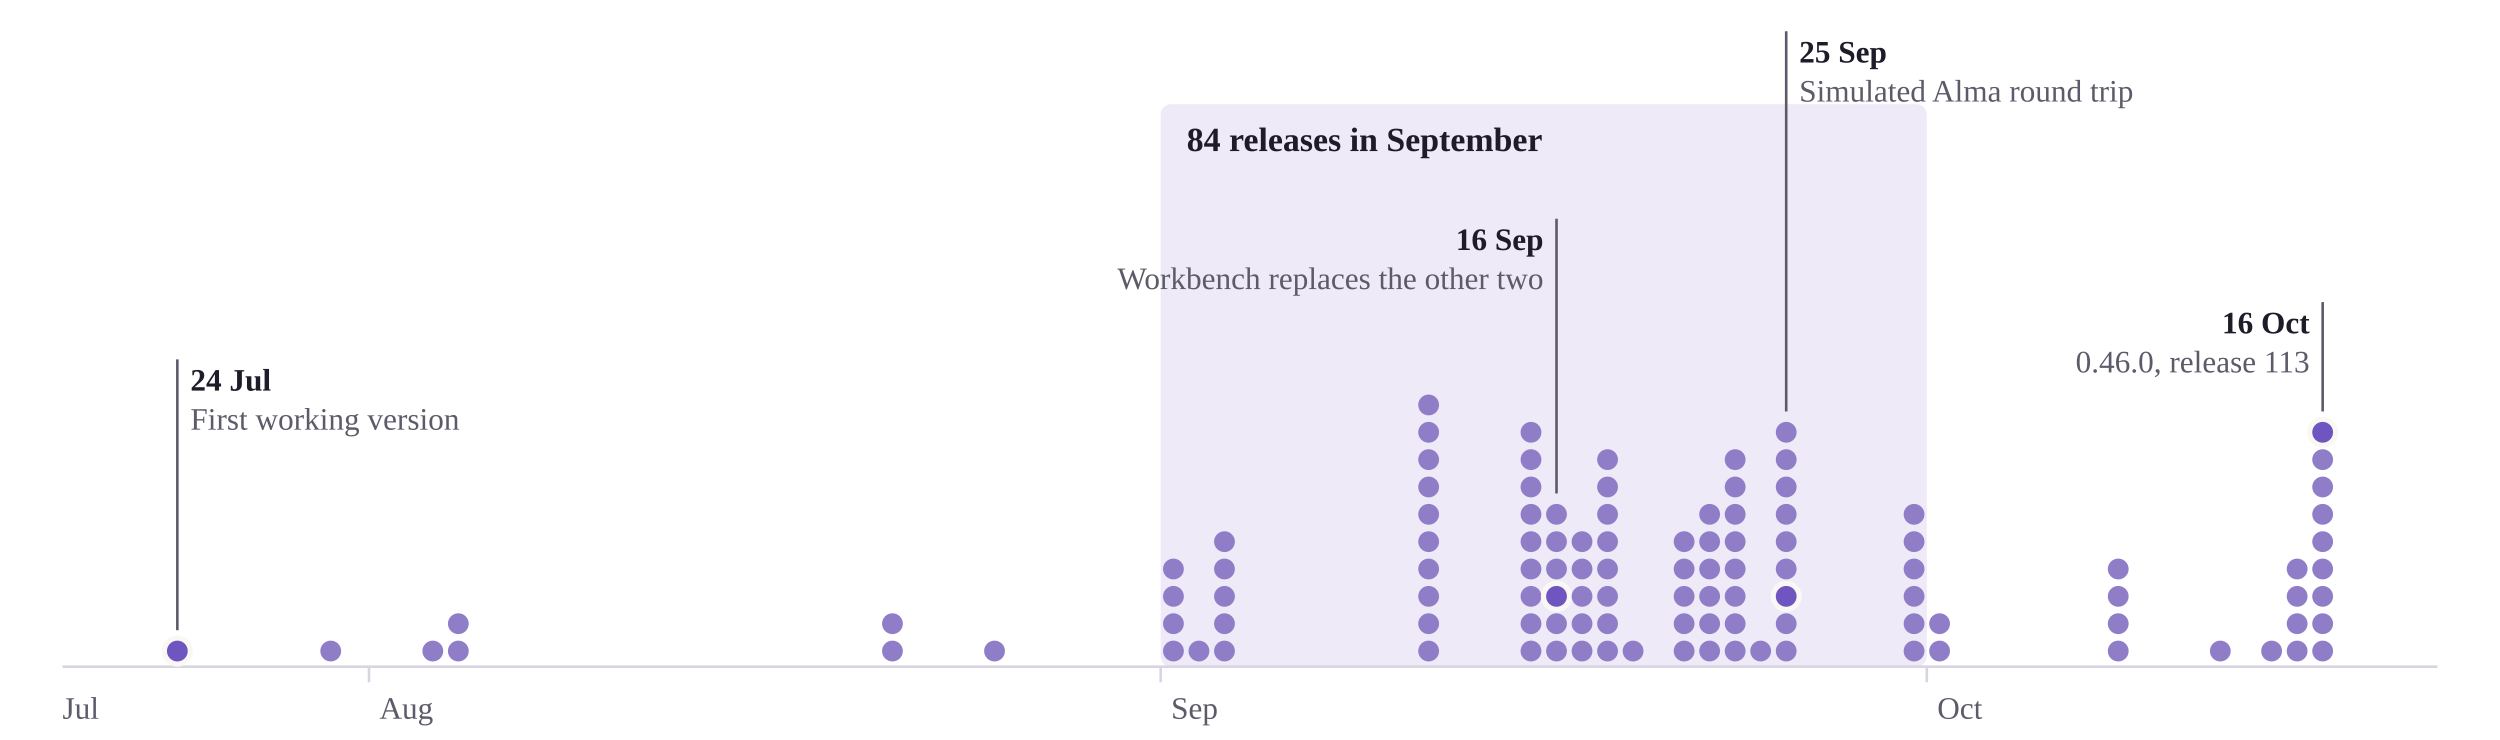
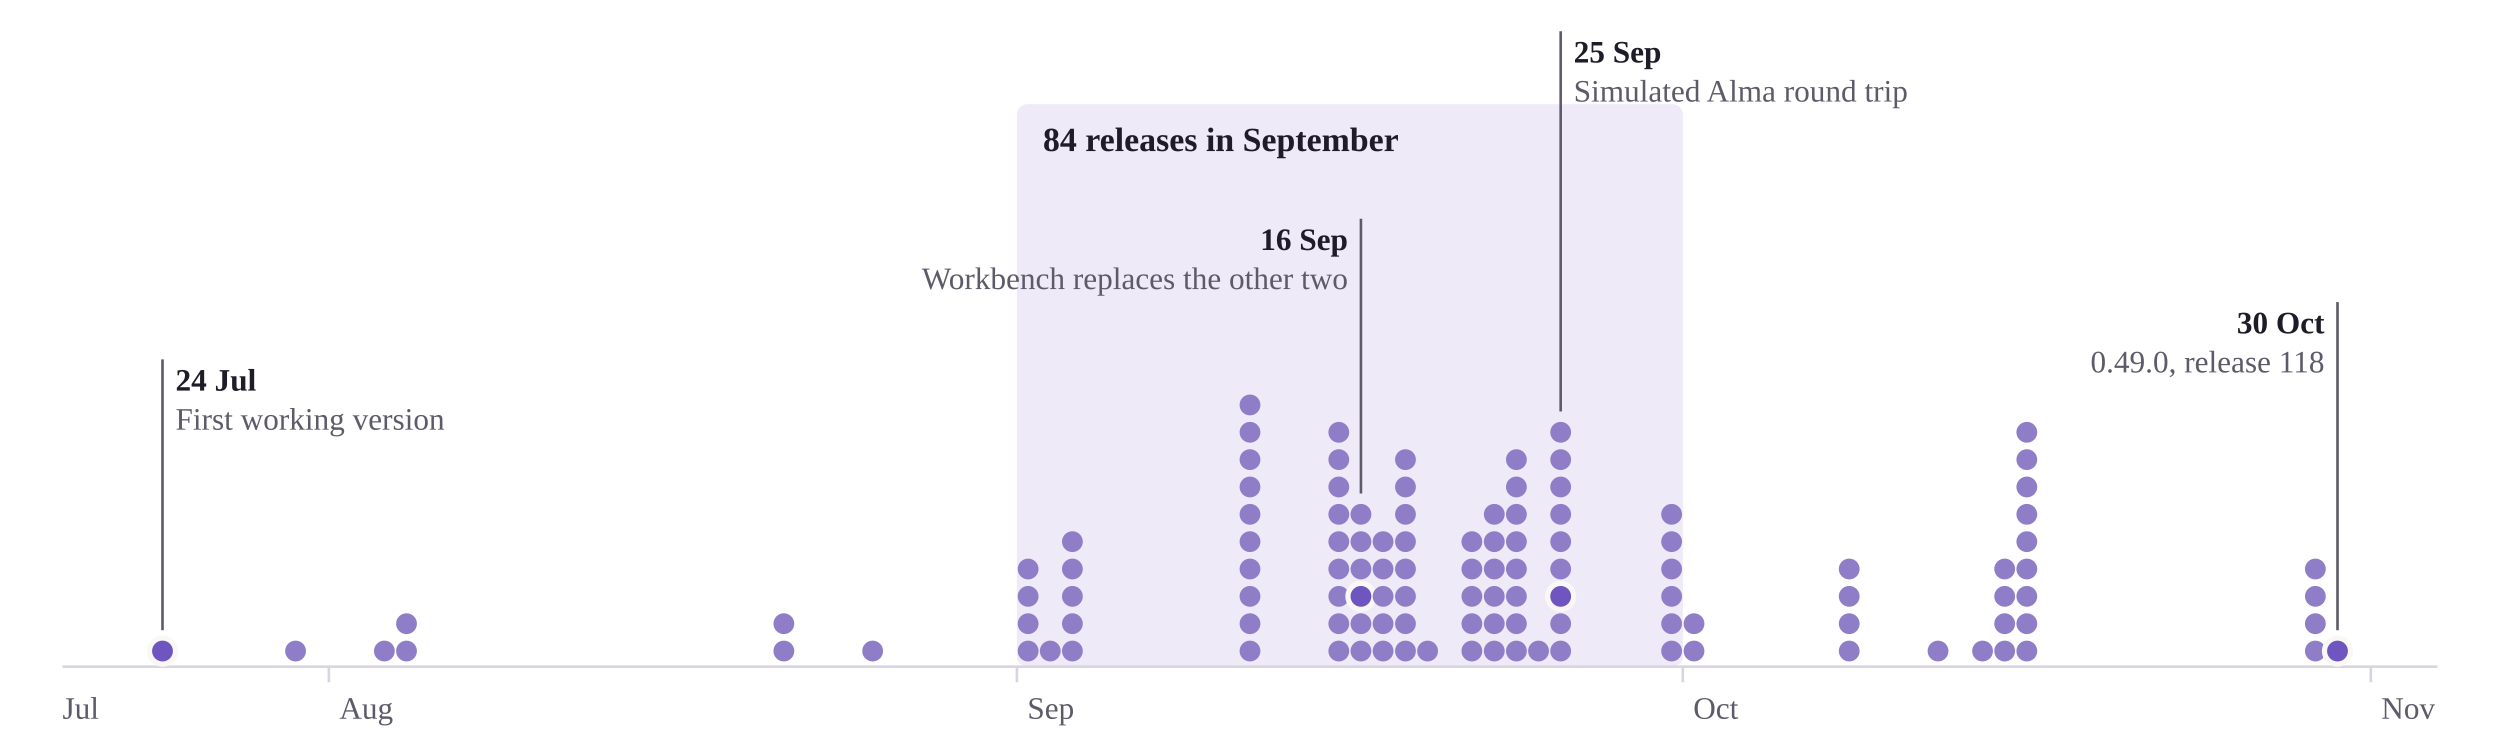
<svg xmlns="http://www.w3.org/2000/svg" class="fig" viewBox="0 0 960 284" role="img" aria-labelledby="fig-releases-wide-t fig-releases-wide-d">
  <style>.fig text{font-family:var(--fig-sans,"Inter",system-ui,sans-serif);fill:var(--fig-ink,#1f1c29)}
.fig .mono{font-family:var(--fig-mono,ui-monospace,"SFMono-Regular",Menlo,Consolas,monospace)}
.fig .muted{fill:var(--fig-muted,#5d5a69)}
.fig .strong{font-weight:600}
.fig .rule{stroke:var(--fig-line,#d9d5e0);stroke-width:1;fill:none}
.fig .leader{stroke:var(--fig-muted,#5d5a69);stroke-width:1;fill:none}
.fig .band{fill:var(--fig-band,#efeaf7)}
.fig .chip{fill:none;stroke:var(--fig-line,#d9d5e0);stroke-width:1}
.fig .sf-a-stroke{stroke:var(--fig-sf-a,#6f55c0);stroke-width:2.5}
.fig .sf-b-stroke{stroke:var(--fig-sf-b,#d9592a);stroke-width:2.5}
.fig .sf-i-stroke{stroke:var(--fig-sf-i,#138a60);stroke-width:2.5}
.fig .sf-j-stroke{stroke:var(--fig-sf-j,#b07a00);stroke-width:2.5}
.fig .dot{fill:var(--fig-dot,#8f7dc8)}
.fig .dot-key{fill:var(--fig-accent,#6f55c0);stroke:var(--fig-surface,#faf8f5);stroke-width:2}
.fig .hit{fill:transparent}
.fig .hit:hover{fill:var(--fig-line,#d9d5e0);fill-opacity:.5}
.fig .seg-clean{fill:var(--fig-grey-1,#8e8a99)}
.fig .seg-warned{fill:var(--fig-accent-soft,#c4b6ea)}
.fig .seg-lost{fill:var(--fig-accent,#6f55c0)}
.fig .seg-none{fill:var(--fig-grey-2,#d3d0db)}
.fig .on-accent{fill:var(--fig-on-accent,#fff)}
.fig .sf-a{fill:var(--fig-sf-a,#6f55c0)}
.fig .sf-b{fill:var(--fig-sf-b,#d9592a)}
.fig .sf-i{fill:var(--fig-sf-i,#138a60)}
.fig .sf-j{fill:var(--fig-sf-j,#b07a00)}
.fig .arrow{stroke:var(--fig-muted,#5d5a69);stroke-width:1.5;fill:none}</style>
-   <rect class="band" x="445.7" y="40" width="294.2" height="216" rx="4" />
-   <text x="455.7" y="58.0" font-size="13" class="strong">84 releases in September</text>
+   <rect class="band" x="390.5" y="40" width="255.7" height="216" rx="4" />
+   <text x="400.5" y="58.0" font-size="13" class="strong">84 releases in September</text>
  <line class="rule" x1="24" x2="936" y1="256" y2="256" />
  <text x="24.0" y="276.0" font-size="12" class="muted">Jul</text>
-   <line class="rule" x1="141.7" x2="141.7" y1="256" y2="262" />
-   <text x="145.7" y="276.0" font-size="12" class="muted">Aug</text>
-   <line class="rule" x1="445.7" x2="445.7" y1="256" y2="262" />
-   <text x="449.7" y="276.0" font-size="12" class="muted">Sep</text>
-   <line class="rule" x1="739.9" x2="739.9" y1="256" y2="262" />
-   <text x="743.9" y="276.0" font-size="12" class="muted">Oct</text>
-   <circle class="dot-key" cx="68.1" cy="250.0" r="5" />
-   <rect class="hit" x="63.2" y="243.0" width="9.8" height="14.0" />
-   <circle class="dot" cx="127.0" cy="250.0" r="4" />
-   <rect class="hit" x="122.1" y="243.0" width="9.8" height="14.0" />
-   <circle class="dot" cx="166.2" cy="250.0" r="4" />
-   <rect class="hit" x="161.3" y="243.0" width="9.8" height="14.0" />
-   <circle class="dot" cx="176.0" cy="250.0" r="4" />
-   <circle class="dot" cx="176.0" cy="239.5" r="4" />
-   <rect class="hit" x="171.1" y="232.5" width="9.8" height="24.5" />
-   <circle class="dot" cx="342.7" cy="250.0" r="4" />
-   <circle class="dot" cx="342.7" cy="239.5" r="4" />
-   <rect class="hit" x="337.8" y="232.5" width="9.8" height="24.5" />
-   <circle class="dot" cx="381.9" cy="250.0" r="4" />
-   <rect class="hit" x="377.0" y="243.0" width="9.8" height="14.0" />
-   <circle class="dot" cx="450.6" cy="250.0" r="4" />
-   <circle class="dot" cx="450.6" cy="239.5" r="4" />
-   <circle class="dot" cx="450.6" cy="229.0" r="4" />
-   <circle class="dot" cx="450.6" cy="218.5" r="4" />
-   <rect class="hit" x="445.7" y="211.5" width="9.8" height="45.5" />
-   <circle class="dot" cx="460.4" cy="250.0" r="4" />
-   <rect class="hit" x="455.5" y="243.0" width="9.8" height="14.0" />
-   <circle class="dot" cx="470.2" cy="250.0" r="4" />
-   <circle class="dot" cx="470.2" cy="239.5" r="4" />
-   <circle class="dot" cx="470.2" cy="229.0" r="4" />
-   <circle class="dot" cx="470.2" cy="218.5" r="4" />
-   <circle class="dot" cx="470.2" cy="208.0" r="4" />
-   <rect class="hit" x="465.3" y="201.0" width="9.8" height="56.0" />
-   <circle class="dot" cx="548.6" cy="250.0" r="4" />
-   <circle class="dot" cx="548.6" cy="239.5" r="4" />
-   <circle class="dot" cx="548.6" cy="229.0" r="4" />
-   <circle class="dot" cx="548.6" cy="218.5" r="4" />
-   <circle class="dot" cx="548.6" cy="208.0" r="4" />
-   <circle class="dot" cx="548.6" cy="197.5" r="4" />
-   <circle class="dot" cx="548.6" cy="187.0" r="4" />
-   <circle class="dot" cx="548.6" cy="176.5" r="4" />
-   <circle class="dot" cx="548.6" cy="166.0" r="4" />
-   <circle class="dot" cx="548.6" cy="155.5" r="4" />
-   <rect class="hit" x="543.7" y="148.5" width="9.8" height="108.5" />
-   <circle class="dot" cx="587.9" cy="250.0" r="4" />
-   <circle class="dot" cx="587.9" cy="239.5" r="4" />
-   <circle class="dot" cx="587.9" cy="229.0" r="4" />
-   <circle class="dot" cx="587.9" cy="218.5" r="4" />
-   <circle class="dot" cx="587.9" cy="208.0" r="4" />
-   <circle class="dot" cx="587.9" cy="197.5" r="4" />
-   <circle class="dot" cx="587.9" cy="187.0" r="4" />
-   <circle class="dot" cx="587.9" cy="176.5" r="4" />
-   <circle class="dot" cx="587.9" cy="166.0" r="4" />
-   <rect class="hit" x="583.0" y="159.0" width="9.8" height="98.0" />
-   <circle class="dot" cx="597.7" cy="250.0" r="4" />
-   <circle class="dot" cx="597.7" cy="239.5" r="4" />
-   <circle class="dot-key" cx="597.7" cy="229.0" r="5" />
-   <circle class="dot" cx="597.7" cy="218.5" r="4" />
-   <circle class="dot" cx="597.7" cy="208.0" r="4" />
-   <circle class="dot" cx="597.7" cy="197.5" r="4" />
-   <rect class="hit" x="592.8" y="190.5" width="9.8" height="66.5" />
-   <circle class="dot" cx="607.5" cy="250.0" r="4" />
-   <circle class="dot" cx="607.5" cy="239.5" r="4" />
-   <circle class="dot" cx="607.5" cy="229.0" r="4" />
-   <circle class="dot" cx="607.5" cy="218.5" r="4" />
-   <circle class="dot" cx="607.5" cy="208.0" r="4" />
-   <rect class="hit" x="602.6" y="201.0" width="9.8" height="56.0" />
-   <circle class="dot" cx="617.3" cy="250.0" r="4" />
-   <circle class="dot" cx="617.3" cy="239.5" r="4" />
-   <circle class="dot" cx="617.3" cy="229.0" r="4" />
-   <circle class="dot" cx="617.3" cy="218.5" r="4" />
-   <circle class="dot" cx="617.3" cy="208.0" r="4" />
-   <circle class="dot" cx="617.3" cy="197.5" r="4" />
-   <circle class="dot" cx="617.3" cy="187.0" r="4" />
-   <circle class="dot" cx="617.3" cy="176.5" r="4" />
-   <rect class="hit" x="612.4" y="169.5" width="9.8" height="87.5" />
-   <circle class="dot" cx="627.1" cy="250.0" r="4" />
-   <rect class="hit" x="622.2" y="243.0" width="9.8" height="14.0" />
-   <circle class="dot" cx="646.7" cy="250.0" r="4" />
-   <circle class="dot" cx="646.7" cy="239.5" r="4" />
-   <circle class="dot" cx="646.7" cy="229.0" r="4" />
-   <circle class="dot" cx="646.7" cy="218.5" r="4" />
-   <circle class="dot" cx="646.7" cy="208.0" r="4" />
-   <rect class="hit" x="641.8" y="201.0" width="9.8" height="56.0" />
-   <circle class="dot" cx="656.5" cy="250.0" r="4" />
-   <circle class="dot" cx="656.5" cy="239.5" r="4" />
-   <circle class="dot" cx="656.5" cy="229.0" r="4" />
-   <circle class="dot" cx="656.5" cy="218.5" r="4" />
-   <circle class="dot" cx="656.5" cy="208.0" r="4" />
-   <circle class="dot" cx="656.5" cy="197.5" r="4" />
-   <rect class="hit" x="651.6" y="190.5" width="9.8" height="66.5" />
-   <circle class="dot" cx="666.3" cy="250.0" r="4" />
-   <circle class="dot" cx="666.3" cy="239.5" r="4" />
-   <circle class="dot" cx="666.3" cy="229.0" r="4" />
-   <circle class="dot" cx="666.3" cy="218.5" r="4" />
-   <circle class="dot" cx="666.3" cy="208.0" r="4" />
-   <circle class="dot" cx="666.3" cy="197.5" r="4" />
-   <circle class="dot" cx="666.3" cy="187.0" r="4" />
-   <circle class="dot" cx="666.3" cy="176.5" r="4" />
-   <rect class="hit" x="661.4" y="169.5" width="9.8" height="87.5" />
-   <circle class="dot" cx="676.1" cy="250.0" r="4" />
-   <rect class="hit" x="671.2" y="243.0" width="9.8" height="14.0" />
-   <circle class="dot" cx="685.9" cy="250.0" r="4" />
-   <circle class="dot" cx="685.9" cy="239.5" r="4" />
-   <circle class="dot-key" cx="685.9" cy="229.0" r="5" />
-   <circle class="dot" cx="685.9" cy="218.5" r="4" />
-   <circle class="dot" cx="685.9" cy="208.0" r="4" />
-   <circle class="dot" cx="685.9" cy="197.5" r="4" />
-   <circle class="dot" cx="685.9" cy="187.0" r="4" />
-   <circle class="dot" cx="685.9" cy="176.5" r="4" />
-   <circle class="dot" cx="685.9" cy="166.0" r="4" />
-   <rect class="hit" x="681.0" y="159.0" width="9.8" height="98.0" />
-   <circle class="dot" cx="735.0" cy="250.0" r="4" />
-   <circle class="dot" cx="735.0" cy="239.5" r="4" />
-   <circle class="dot" cx="735.0" cy="229.0" r="4" />
-   <circle class="dot" cx="735.0" cy="218.5" r="4" />
-   <circle class="dot" cx="735.0" cy="208.0" r="4" />
-   <circle class="dot" cx="735.0" cy="197.5" r="4" />
-   <rect class="hit" x="730.1" y="190.5" width="9.8" height="66.5" />
-   <circle class="dot" cx="744.8" cy="250.0" r="4" />
-   <circle class="dot" cx="744.8" cy="239.5" r="4" />
-   <rect class="hit" x="739.9" y="232.5" width="9.8" height="24.5" />
-   <circle class="dot" cx="813.4" cy="250.0" r="4" />
-   <circle class="dot" cx="813.4" cy="239.5" r="4" />
-   <circle class="dot" cx="813.4" cy="229.0" r="4" />
-   <circle class="dot" cx="813.4" cy="218.5" r="4" />
-   <rect class="hit" x="808.5" y="211.5" width="9.8" height="45.5" />
-   <circle class="dot" cx="852.6" cy="250.0" r="4" />
-   <rect class="hit" x="847.7" y="243.0" width="9.8" height="14.0" />
-   <circle class="dot" cx="872.3" cy="250.0" r="4" />
-   <rect class="hit" x="867.4" y="243.0" width="9.8" height="14.0" />
-   <circle class="dot" cx="882.1" cy="250.0" r="4" />
-   <circle class="dot" cx="882.1" cy="239.5" r="4" />
-   <circle class="dot" cx="882.1" cy="229.0" r="4" />
-   <circle class="dot" cx="882.1" cy="218.5" r="4" />
-   <rect class="hit" x="877.2" y="211.5" width="9.8" height="45.5" />
-   <circle class="dot" cx="891.9" cy="250.0" r="4" />
-   <circle class="dot" cx="891.9" cy="239.5" r="4" />
-   <circle class="dot" cx="891.9" cy="229.0" r="4" />
-   <circle class="dot" cx="891.9" cy="218.5" r="4" />
-   <circle class="dot" cx="891.9" cy="208.0" r="4" />
-   <circle class="dot" cx="891.9" cy="197.5" r="4" />
-   <circle class="dot" cx="891.9" cy="187.0" r="4" />
-   <circle class="dot" cx="891.9" cy="176.5" r="4" />
-   <circle class="dot-key" cx="891.9" cy="166.0" r="5" />
-   <rect class="hit" x="887.0" y="159.0" width="9.8" height="98.0" />
-   <line class="leader" x1="68.1" x2="68.1" y1="138" y2="242.0" />
-   <text x="73.1" y="150.0" font-size="12" class="strong">24 Jul</text>
-   <text x="73.1" y="165.0" font-size="12" class="muted">First working version</text>
-   <line class="leader" x1="597.7" x2="597.7" y1="84" y2="189.5" />
-   <text x="592.7" y="96.0" font-size="12" text-anchor="end" class="strong">16 Sep</text>
-   <text x="592.7" y="111.0" font-size="12" text-anchor="end" class="muted">Workbench replaces the other two</text>
-   <line class="leader" x1="685.9" x2="685.9" y1="12" y2="158.0" />
-   <text x="690.9" y="24.0" font-size="12" class="strong">25 Sep</text>
-   <text x="690.9" y="39.0" font-size="12" class="muted">Simulated Alma round trip</text>
-   <line class="leader" x1="891.9" x2="891.9" y1="116" y2="158.0" />
-   <text x="886.9" y="128.0" font-size="12" text-anchor="end" class="strong">16 Oct</text>
-   <text x="886.9" y="143.0" font-size="12" text-anchor="end" class="muted">0.46.0, release 113</text>
+   <line class="rule" x1="126.3" x2="126.3" y1="256" y2="262" />
+   <text x="130.3" y="276.0" font-size="12" class="muted">Aug</text>
+   <line class="rule" x1="390.5" x2="390.5" y1="256" y2="262" />
+   <text x="394.5" y="276.0" font-size="12" class="muted">Sep</text>
+   <line class="rule" x1="646.2" x2="646.2" y1="256" y2="262" />
+   <text x="650.2" y="276.0" font-size="12" class="muted">Oct</text>
+   <line class="rule" x1="910.4" x2="910.4" y1="256" y2="262" />
+   <text x="914.4" y="276.0" font-size="12" class="muted">Nov</text>
+   <circle class="dot-key" cx="62.4" cy="250.0" r="5" />
+   <rect class="hit" x="58.1" y="243.0" width="8.5" height="14.0" />
+   <circle class="dot" cx="113.5" cy="250.0" r="4" />
+   <rect class="hit" x="109.2" y="243.0" width="8.5" height="14.0" />
+   <circle class="dot" cx="147.6" cy="250.0" r="4" />
+   <rect class="hit" x="143.3" y="243.0" width="8.5" height="14.0" />
+   <circle class="dot" cx="156.1" cy="250.0" r="4" />
+   <circle class="dot" cx="156.1" cy="239.5" r="4" />
+   <rect class="hit" x="151.9" y="232.5" width="8.5" height="24.5" />
+   <circle class="dot" cx="301.0" cy="250.0" r="4" />
+   <circle class="dot" cx="301.0" cy="239.5" r="4" />
+   <rect class="hit" x="296.7" y="232.5" width="8.5" height="24.5" />
+   <circle class="dot" cx="335.1" cy="250.0" r="4" />
+   <rect class="hit" x="330.8" y="243.0" width="8.5" height="14.0" />
+   <circle class="dot" cx="394.8" cy="250.0" r="4" />
+   <circle class="dot" cx="394.8" cy="239.5" r="4" />
+   <circle class="dot" cx="394.8" cy="229.0" r="4" />
+   <circle class="dot" cx="394.8" cy="218.5" r="4" />
+   <rect class="hit" x="390.5" y="211.5" width="8.5" height="45.5" />
+   <circle class="dot" cx="403.3" cy="250.0" r="4" />
+   <rect class="hit" x="399.0" y="243.0" width="8.5" height="14.0" />
+   <circle class="dot" cx="411.8" cy="250.0" r="4" />
+   <circle class="dot" cx="411.8" cy="239.5" r="4" />
+   <circle class="dot" cx="411.8" cy="229.0" r="4" />
+   <circle class="dot" cx="411.8" cy="218.5" r="4" />
+   <circle class="dot" cx="411.8" cy="208.0" r="4" />
+   <rect class="hit" x="407.6" y="201.0" width="8.5" height="56.0" />
+   <circle class="dot" cx="480.0" cy="250.0" r="4" />
+   <circle class="dot" cx="480.0" cy="239.5" r="4" />
+   <circle class="dot" cx="480.0" cy="229.0" r="4" />
+   <circle class="dot" cx="480.0" cy="218.5" r="4" />
+   <circle class="dot" cx="480.0" cy="208.0" r="4" />
+   <circle class="dot" cx="480.0" cy="197.5" r="4" />
+   <circle class="dot" cx="480.0" cy="187.0" r="4" />
+   <circle class="dot" cx="480.0" cy="176.5" r="4" />
+   <circle class="dot" cx="480.0" cy="166.0" r="4" />
+   <circle class="dot" cx="480.0" cy="155.5" r="4" />
+   <rect class="hit" x="475.7" y="148.5" width="8.5" height="108.5" />
+   <circle class="dot" cx="514.1" cy="250.0" r="4" />
+   <circle class="dot" cx="514.1" cy="239.5" r="4" />
+   <circle class="dot" cx="514.1" cy="229.0" r="4" />
+   <circle class="dot" cx="514.1" cy="218.5" r="4" />
+   <circle class="dot" cx="514.1" cy="208.0" r="4" />
+   <circle class="dot" cx="514.1" cy="197.5" r="4" />
+   <circle class="dot" cx="514.1" cy="187.0" r="4" />
+   <circle class="dot" cx="514.1" cy="176.5" r="4" />
+   <circle class="dot" cx="514.1" cy="166.0" r="4" />
+   <rect class="hit" x="509.8" y="159.0" width="8.5" height="98.0" />
+   <circle class="dot" cx="522.6" cy="250.0" r="4" />
+   <circle class="dot" cx="522.6" cy="239.5" r="4" />
+   <circle class="dot-key" cx="522.6" cy="229.0" r="5" />
+   <circle class="dot" cx="522.6" cy="218.5" r="4" />
+   <circle class="dot" cx="522.6" cy="208.0" r="4" />
+   <circle class="dot" cx="522.6" cy="197.5" r="4" />
+   <rect class="hit" x="518.4" y="190.5" width="8.5" height="66.5" />
+   <circle class="dot" cx="531.1" cy="250.0" r="4" />
+   <circle class="dot" cx="531.1" cy="239.5" r="4" />
+   <circle class="dot" cx="531.1" cy="229.0" r="4" />
+   <circle class="dot" cx="531.1" cy="218.5" r="4" />
+   <circle class="dot" cx="531.1" cy="208.0" r="4" />
+   <rect class="hit" x="526.9" y="201.0" width="8.5" height="56.0" />
+   <circle class="dot" cx="539.7" cy="250.0" r="4" />
+   <circle class="dot" cx="539.7" cy="239.5" r="4" />
+   <circle class="dot" cx="539.7" cy="229.0" r="4" />
+   <circle class="dot" cx="539.7" cy="218.5" r="4" />
+   <circle class="dot" cx="539.7" cy="208.0" r="4" />
+   <circle class="dot" cx="539.7" cy="197.5" r="4" />
+   <circle class="dot" cx="539.7" cy="187.0" r="4" />
+   <circle class="dot" cx="539.7" cy="176.5" r="4" />
+   <rect class="hit" x="535.4" y="169.5" width="8.5" height="87.5" />
+   <circle class="dot" cx="548.2" cy="250.0" r="4" />
+   <rect class="hit" x="543.9" y="243.0" width="8.5" height="14.0" />
+   <circle class="dot" cx="565.2" cy="250.0" r="4" />
+   <circle class="dot" cx="565.2" cy="239.5" r="4" />
+   <circle class="dot" cx="565.2" cy="229.0" r="4" />
+   <circle class="dot" cx="565.2" cy="218.5" r="4" />
+   <circle class="dot" cx="565.2" cy="208.0" r="4" />
+   <rect class="hit" x="561.0" y="201.0" width="8.5" height="56.0" />
+   <circle class="dot" cx="573.8" cy="250.0" r="4" />
+   <circle class="dot" cx="573.8" cy="239.5" r="4" />
+   <circle class="dot" cx="573.8" cy="229.0" r="4" />
+   <circle class="dot" cx="573.8" cy="218.5" r="4" />
+   <circle class="dot" cx="573.8" cy="208.0" r="4" />
+   <circle class="dot" cx="573.8" cy="197.5" r="4" />
+   <rect class="hit" x="569.5" y="190.5" width="8.5" height="66.5" />
+   <circle class="dot" cx="582.3" cy="250.0" r="4" />
+   <circle class="dot" cx="582.3" cy="239.5" r="4" />
+   <circle class="dot" cx="582.3" cy="229.0" r="4" />
+   <circle class="dot" cx="582.3" cy="218.5" r="4" />
+   <circle class="dot" cx="582.3" cy="208.0" r="4" />
+   <circle class="dot" cx="582.3" cy="197.5" r="4" />
+   <circle class="dot" cx="582.3" cy="187.0" r="4" />
+   <circle class="dot" cx="582.3" cy="176.5" r="4" />
+   <rect class="hit" x="578.0" y="169.5" width="8.5" height="87.5" />
+   <circle class="dot" cx="590.8" cy="250.0" r="4" />
+   <rect class="hit" x="586.5" y="243.0" width="8.5" height="14.0" />
+   <circle class="dot" cx="599.3" cy="250.0" r="4" />
+   <circle class="dot" cx="599.3" cy="239.5" r="4" />
+   <circle class="dot-key" cx="599.3" cy="229.0" r="5" />
+   <circle class="dot" cx="599.3" cy="218.5" r="4" />
+   <circle class="dot" cx="599.3" cy="208.0" r="4" />
+   <circle class="dot" cx="599.3" cy="197.5" r="4" />
+   <circle class="dot" cx="599.3" cy="187.0" r="4" />
+   <circle class="dot" cx="599.3" cy="176.5" r="4" />
+   <circle class="dot" cx="599.3" cy="166.0" r="4" />
+   <rect class="hit" x="595.1" y="159.0" width="8.5" height="98.0" />
+   <circle class="dot" cx="641.9" cy="250.0" r="4" />
+   <circle class="dot" cx="641.9" cy="239.5" r="4" />
+   <circle class="dot" cx="641.9" cy="229.0" r="4" />
+   <circle class="dot" cx="641.9" cy="218.5" r="4" />
+   <circle class="dot" cx="641.9" cy="208.0" r="4" />
+   <circle class="dot" cx="641.9" cy="197.5" r="4" />
+   <rect class="hit" x="637.7" y="190.5" width="8.5" height="66.5" />
+   <circle class="dot" cx="650.5" cy="250.0" r="4" />
+   <circle class="dot" cx="650.5" cy="239.5" r="4" />
+   <rect class="hit" x="646.2" y="232.5" width="8.5" height="24.5" />
+   <circle class="dot" cx="710.1" cy="250.0" r="4" />
+   <circle class="dot" cx="710.1" cy="239.5" r="4" />
+   <circle class="dot" cx="710.1" cy="229.0" r="4" />
+   <circle class="dot" cx="710.1" cy="218.5" r="4" />
+   <rect class="hit" x="705.9" y="211.5" width="8.5" height="45.5" />
+   <circle class="dot" cx="744.2" cy="250.0" r="4" />
+   <rect class="hit" x="740.0" y="243.0" width="8.5" height="14.0" />
+   <circle class="dot" cx="761.3" cy="250.0" r="4" />
+   <rect class="hit" x="757.0" y="243.0" width="8.5" height="14.0" />
+   <circle class="dot" cx="769.8" cy="250.0" r="4" />
+   <circle class="dot" cx="769.8" cy="239.5" r="4" />
+   <circle class="dot" cx="769.8" cy="229.0" r="4" />
+   <circle class="dot" cx="769.8" cy="218.5" r="4" />
+   <rect class="hit" x="765.5" y="211.5" width="8.5" height="45.5" />
+   <circle class="dot" cx="778.3" cy="250.0" r="4" />
+   <circle class="dot" cx="778.3" cy="239.5" r="4" />
+   <circle class="dot" cx="778.3" cy="229.0" r="4" />
+   <circle class="dot" cx="778.3" cy="218.5" r="4" />
+   <circle class="dot" cx="778.3" cy="208.0" r="4" />
+   <circle class="dot" cx="778.3" cy="197.5" r="4" />
+   <circle class="dot" cx="778.3" cy="187.0" r="4" />
+   <circle class="dot" cx="778.3" cy="176.5" r="4" />
+   <circle class="dot" cx="778.3" cy="166.0" r="4" />
+   <rect class="hit" x="774.1" y="159.0" width="8.5" height="98.0" />
+   <circle class="dot" cx="889.1" cy="250.0" r="4" />
+   <circle class="dot" cx="889.1" cy="239.5" r="4" />
+   <circle class="dot" cx="889.1" cy="229.0" r="4" />
+   <circle class="dot" cx="889.1" cy="218.5" r="4" />
+   <rect class="hit" x="884.9" y="211.5" width="8.5" height="45.5" />
+   <circle class="dot-key" cx="897.6" cy="250.0" r="5" />
+   <rect class="hit" x="893.4" y="243.0" width="8.5" height="14.0" />
+   <line class="leader" x1="62.4" x2="62.4" y1="138" y2="242.0" />
+   <text x="67.4" y="150.0" font-size="12" class="strong">24 Jul</text>
+   <text x="67.4" y="165.0" font-size="12" class="muted">First working version</text>
+   <line class="leader" x1="522.6" x2="522.6" y1="84" y2="189.5" />
+   <text x="517.6" y="96.0" font-size="12" text-anchor="end" class="strong">16 Sep</text>
+   <text x="517.6" y="111.0" font-size="12" text-anchor="end" class="muted">Workbench replaces the other two</text>
+   <line class="leader" x1="599.3" x2="599.3" y1="12" y2="158.0" />
+   <text x="604.3" y="24.0" font-size="12" class="strong">25 Sep</text>
+   <text x="604.3" y="39.0" font-size="12" class="muted">Simulated Alma round trip</text>
+   <line class="leader" x1="897.6" x2="897.6" y1="116" y2="242.0" />
+   <text x="892.6" y="128.0" font-size="12" text-anchor="end" class="strong">30 Oct</text>
+   <text x="892.6" y="143.0" font-size="12" text-anchor="end" class="muted">0.49.0, release 118</text>
</svg>
